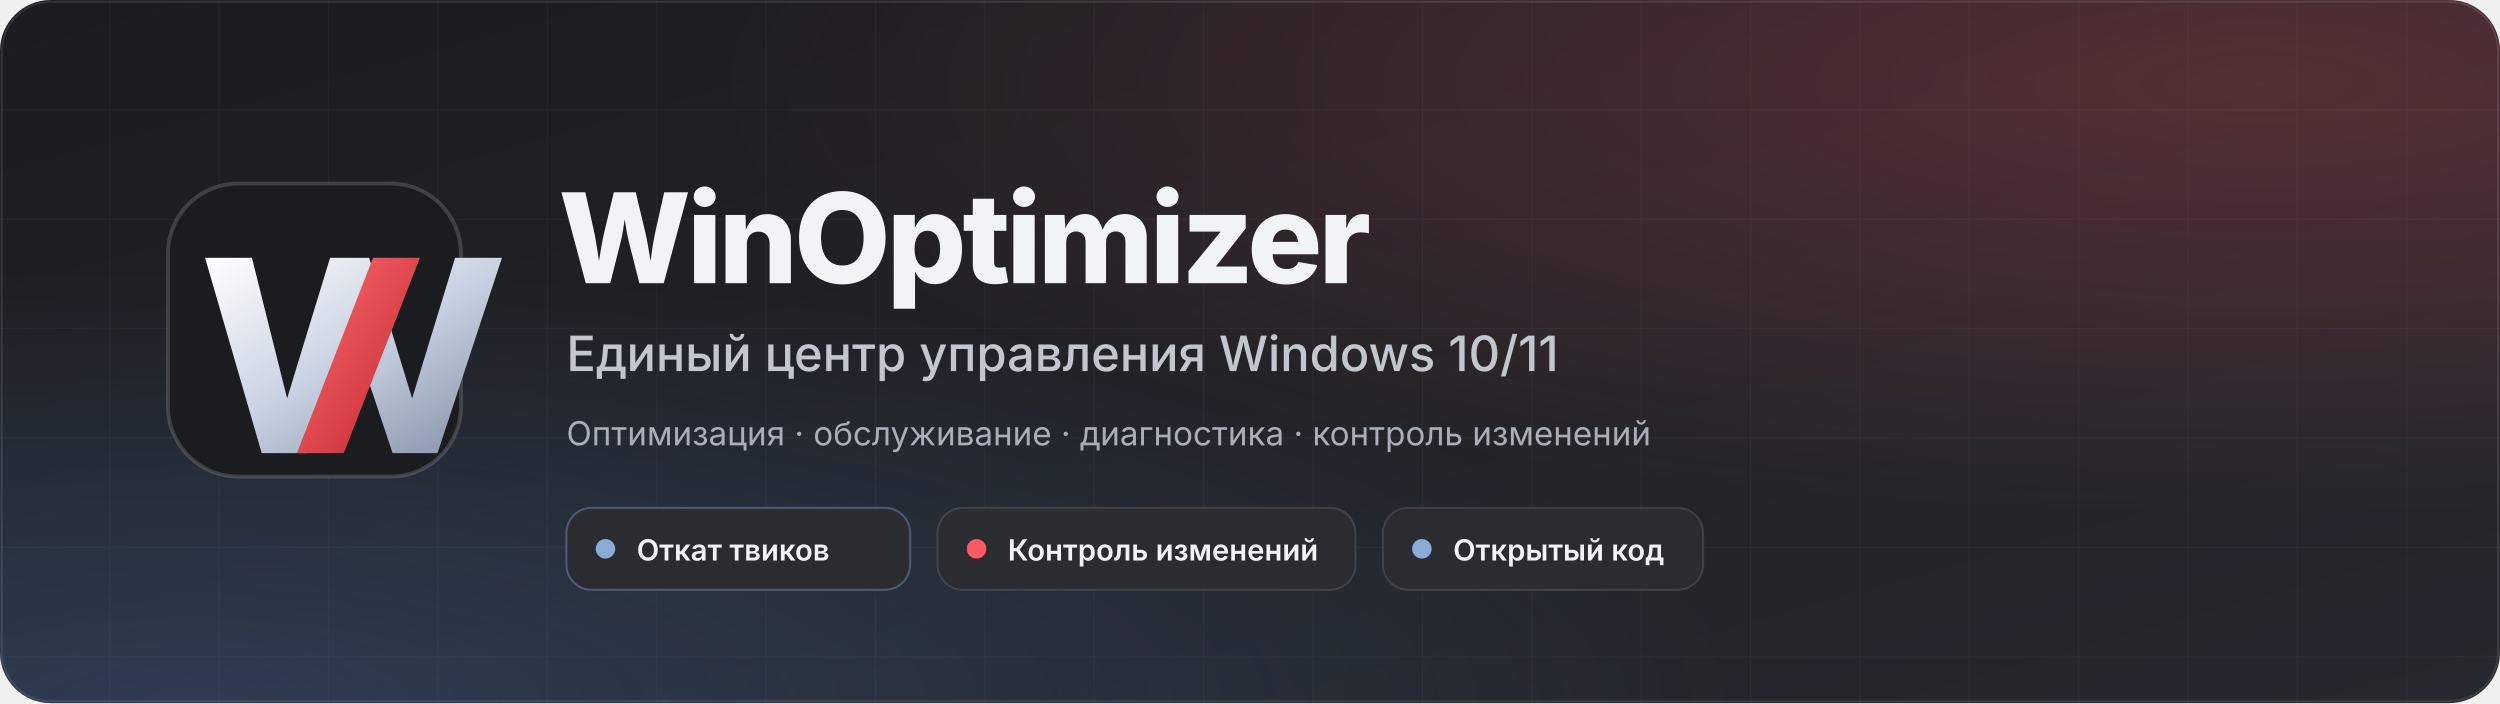
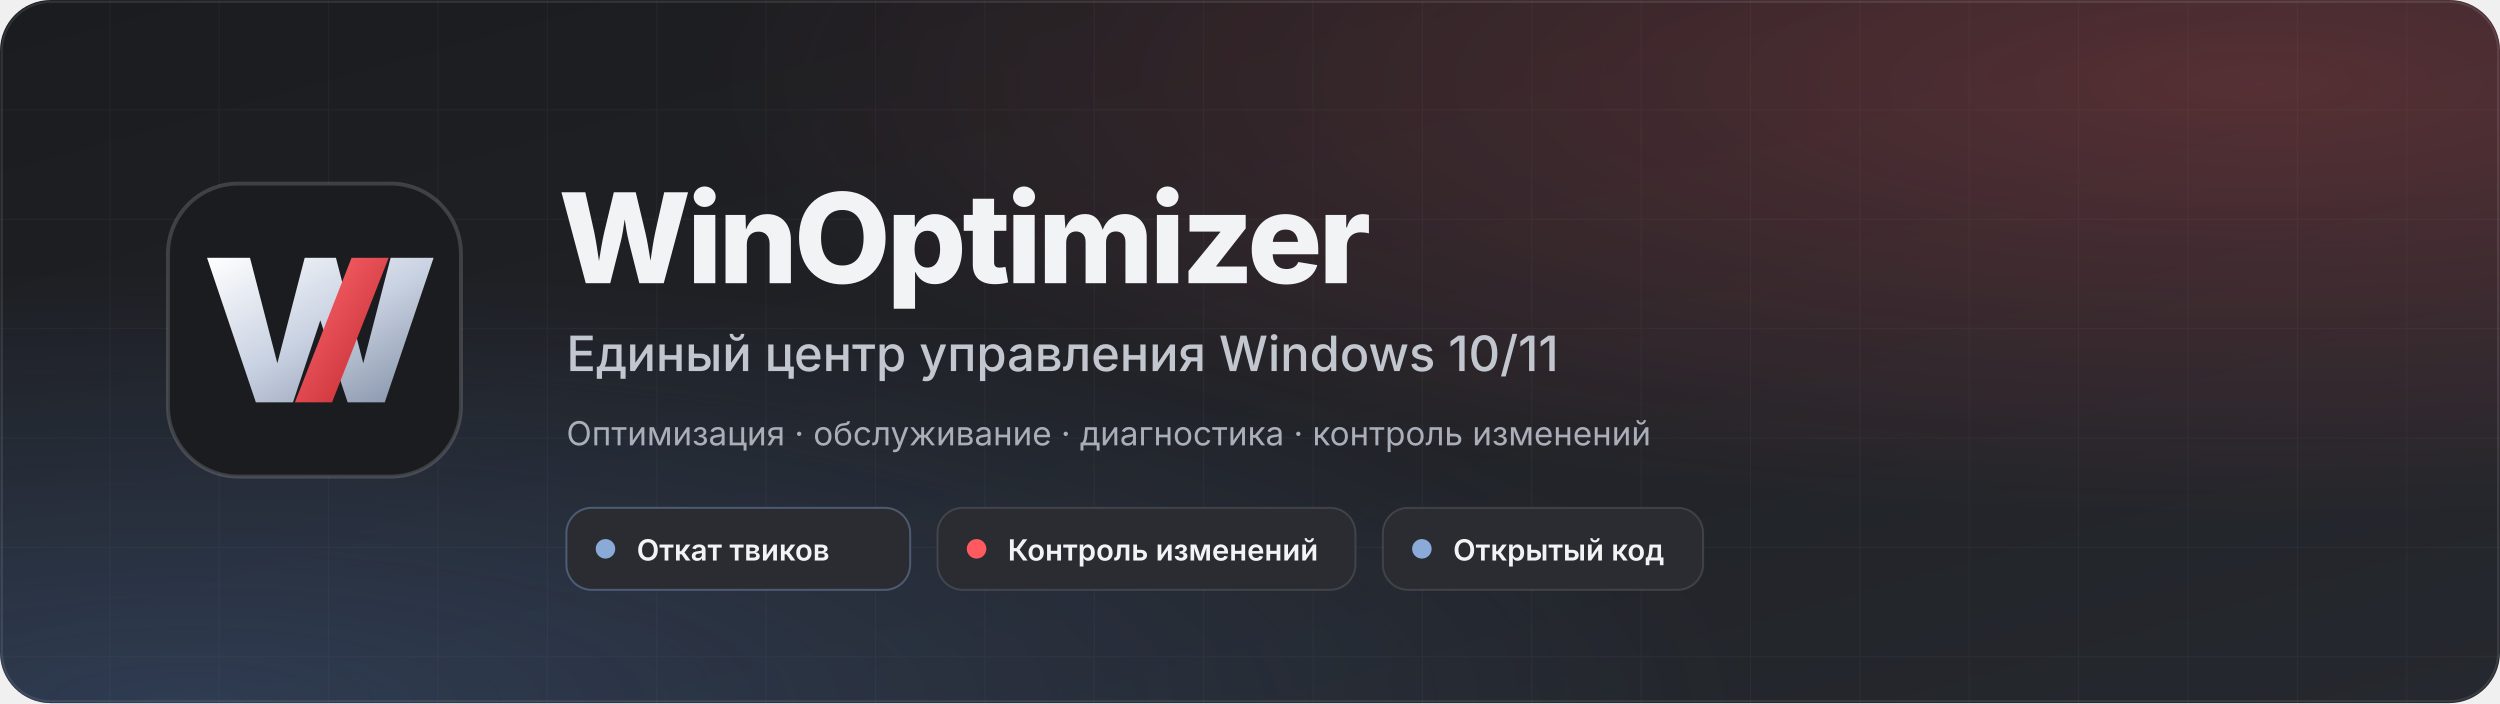
<svg xmlns="http://www.w3.org/2000/svg" width="1280" height="360" viewBox="0 0 1280 360" role="img" aria-label="WinOptimizer — единый центр управления Windows 10 и 11">
  <defs>
    <linearGradient id="bg" x1="0" y1="0" x2="1" y2="1">
      <stop offset="0" stop-color="#1B1C1F" />
      <stop offset="1" stop-color="#25282E" />
    </linearGradient>
    <radialGradient id="redGlow" cx="0.9" cy="0.12" r="0.62">
      <stop offset="0" stop-color="#FF5A5F" stop-opacity="0.24" />
      <stop offset="1" stop-color="#FF5A5F" stop-opacity="0" />
    </radialGradient>
    <radialGradient id="blueGlow" cx="0.08" cy="1" r="0.62">
      <stop offset="0" stop-color="#4B6CA3" stop-opacity="0.34" />
      <stop offset="1" stop-color="#4B6CA3" stop-opacity="0" />
    </radialGradient>
    <linearGradient id="silver" x1="0" y1="0" x2="0.9" y2="1">
      <stop offset="0" stop-color="#FFFFFF" />
      <stop offset="0.52" stop-color="#C9D2E2" />
      <stop offset="1" stop-color="#8794AA" />
    </linearGradient>
    <linearGradient id="red" x1="0" y1="0" x2="1" y2="1">
      <stop offset="0" stop-color="#FF6B70" />
      <stop offset="1" stop-color="#C0262D" />
    </linearGradient>
    <pattern id="grid" width="56" height="56" patternUnits="userSpaceOnUse">
      <path d="M56 0H0V56" fill="none" stroke="#FFFFFF" stroke-opacity="0.035" stroke-width="1" />
    </pattern>
  </defs>
  <rect width="1280" height="360" rx="26" fill="url(#bg)" />
  <rect width="1280" height="360" rx="26" fill="url(#grid)" />
  <rect width="1280" height="360" rx="26" fill="url(#redGlow)" />
  <rect width="1280" height="360" rx="26" fill="url(#blueGlow)" />
  <rect x="1" y="1" width="1278" height="358" rx="25" fill="none" stroke="#FFFFFF" stroke-opacity="0.10" />
  <g transform="translate(86 94)">
    <rect width="150" height="150" rx="36" fill="#1B1C1F" stroke="#FFFFFF" stroke-opacity="0.16" stroke-width="2" />
-     <path d="M19 38h24l18 72 22-72h20l22 72 22-72h24l-33 100h-23l-22-66-22 66H48z" fill="url(#silver)" />
-     <path d="M105 38h24l-39 100H66z" fill="url(#red)" />
+     <path d="M20 38H42L56 92L70 38H86L100 92L114 38H136L111 112H92L78 70L64 112H45Z" fill="url(#silver)" />
+     <path d="M94 38H113L84 112H65Z" fill="url(#red)" />
  </g>
  <g font-family="Inter, Segoe UI, system-ui, sans-serif">
    <text x="286" y="145" font-size="64" font-weight="800" letter-spacing="-2" fill="#F2F3F5">WinOptimizer</text>
    <text x="290" y="190" font-size="25" font-weight="500" fill="#C2C6CE">Единый центр управления Windows 10/11</text>
    <text x="290" y="228" font-size="17" fill="#A9AEB9">Оптимизация · обслуживание · диагностика · контроль изменений</text>
    <g font-size="15" font-weight="600">
      <g transform="translate(290 260)">
        <rect width="176" height="42" rx="13" fill="#2A2C31" stroke="#8AAAD8" stroke-opacity="0.38" />
        <circle cx="20" cy="21" r="5" fill="#8AAAD8" />
        <text x="36" y="27" fill="#F2F3F5">Откат твиков</text>
      </g>
      <g transform="translate(480 260)">
        <rect width="214" height="42" rx="13" fill="#2A2C31" stroke="#FFFFFF" stroke-opacity="0.12" />
        <circle cx="20" cy="21" r="5" fill="#FF5A5F" />
        <text x="36" y="27" fill="#F2F3F5">Контроль изменений</text>
      </g>
      <g transform="translate(708 260)">
        <rect width="164" height="42" rx="13" fill="#2A2C31" stroke="#FFFFFF" stroke-opacity="0.12" />
        <circle cx="20" cy="21" r="5" fill="#8AAAD8" />
        <text x="36" y="27" fill="#F2F3F5">Открытый код</text>
      </g>
    </g>
  </g>
</svg>
